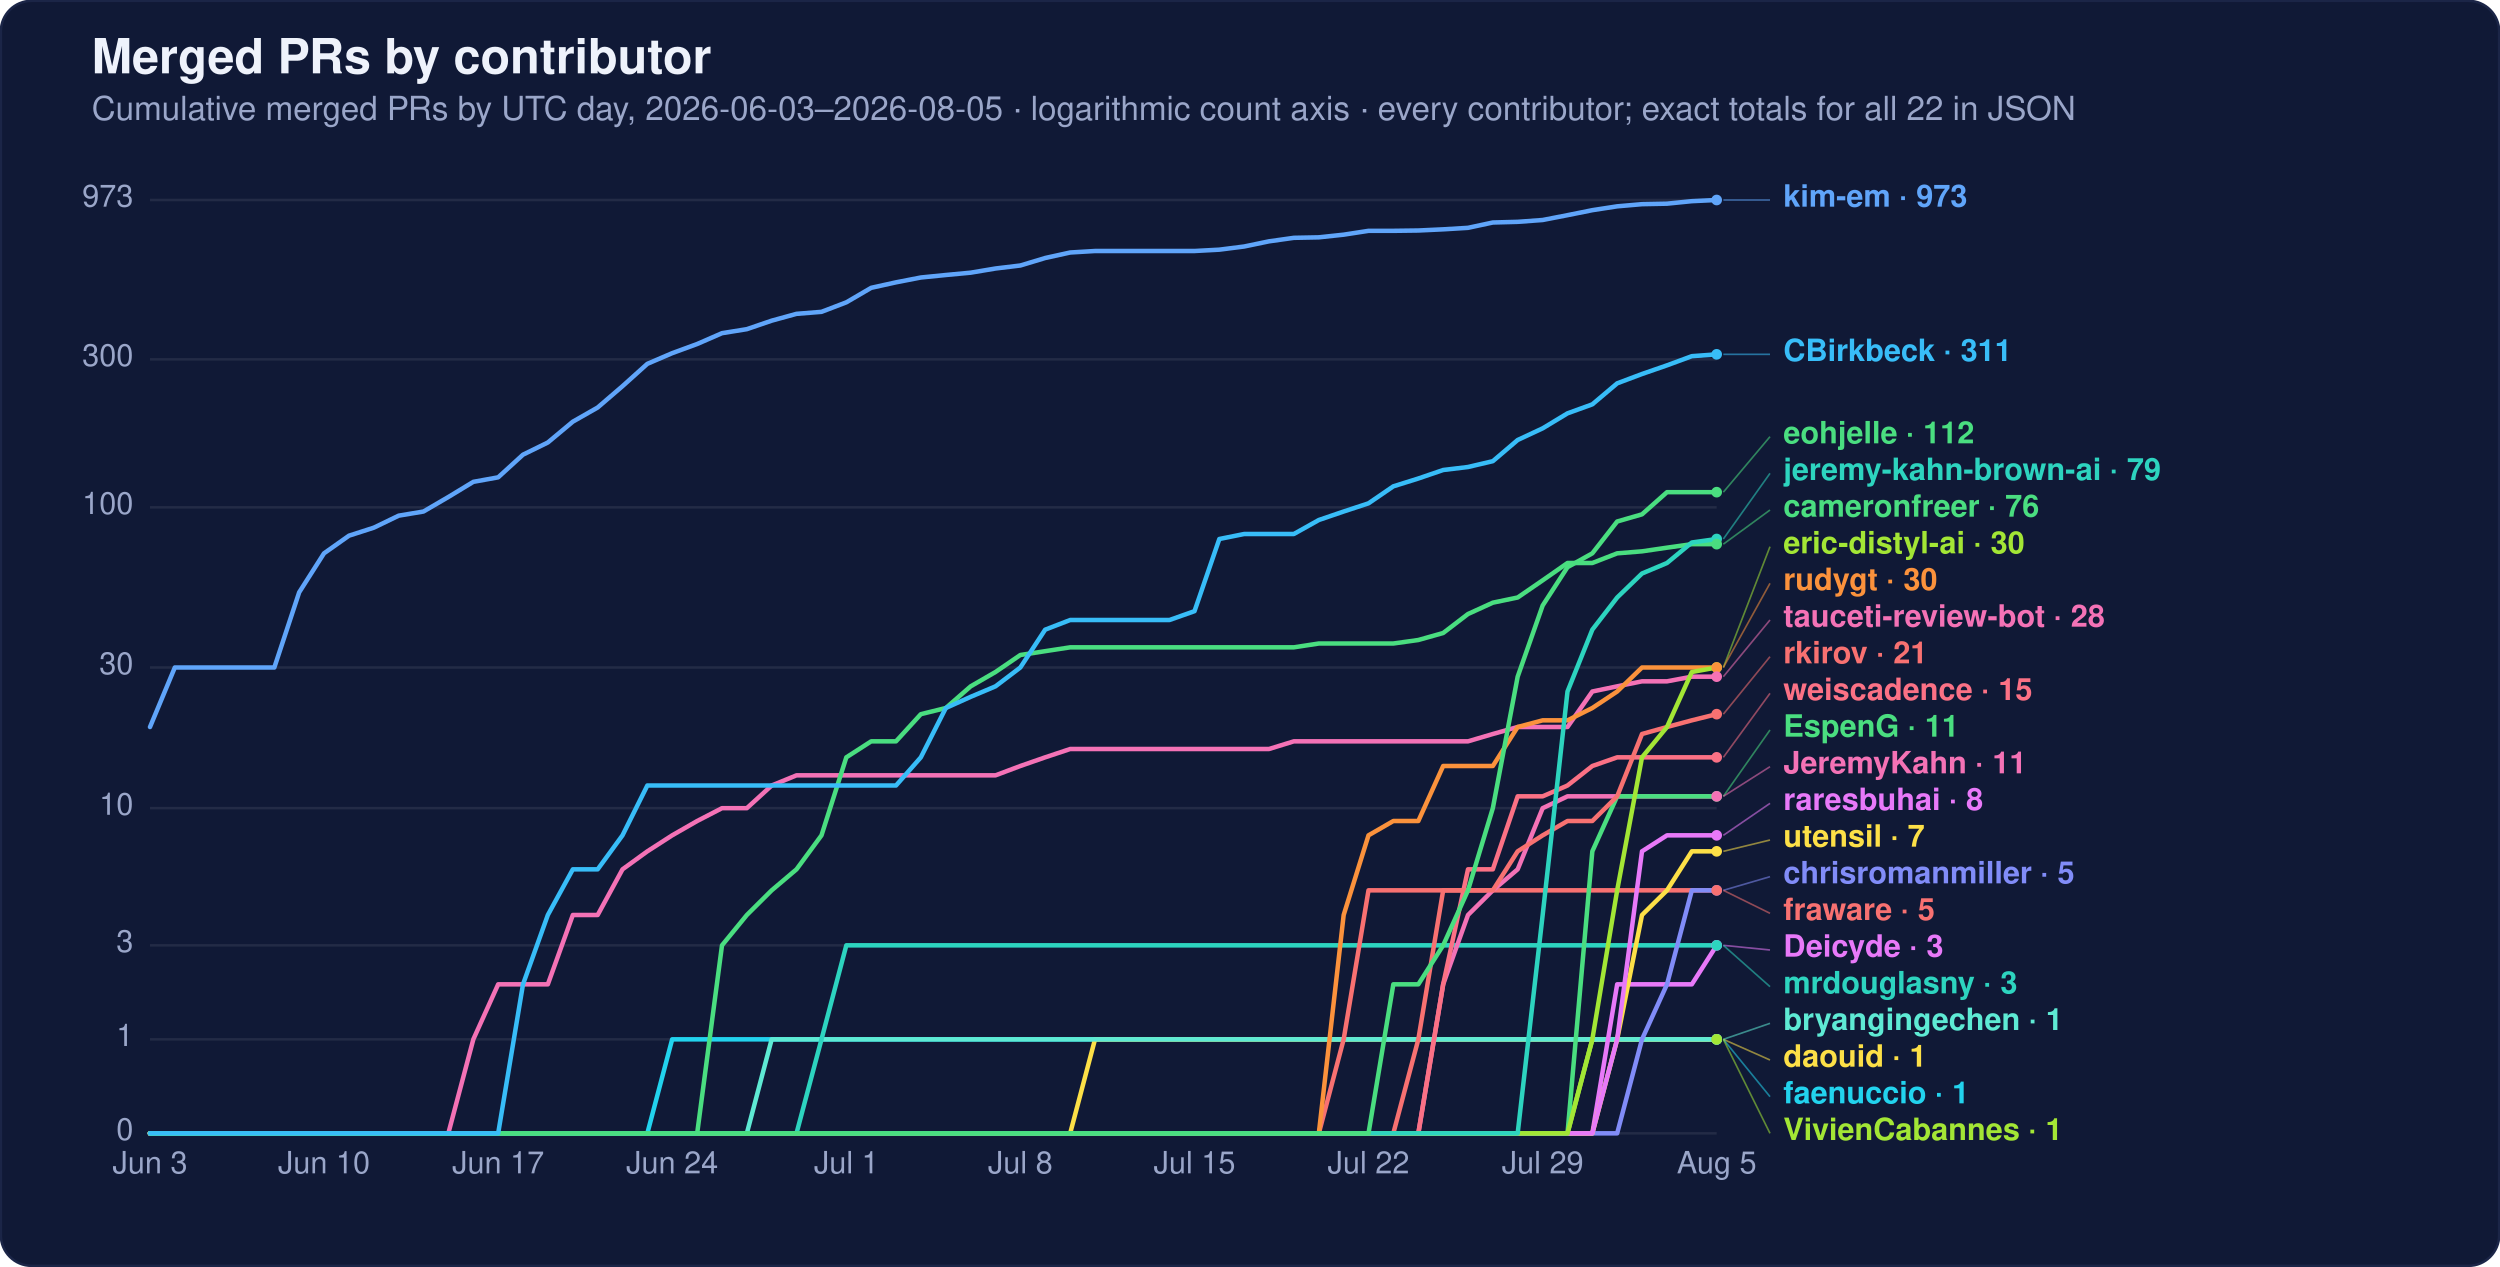
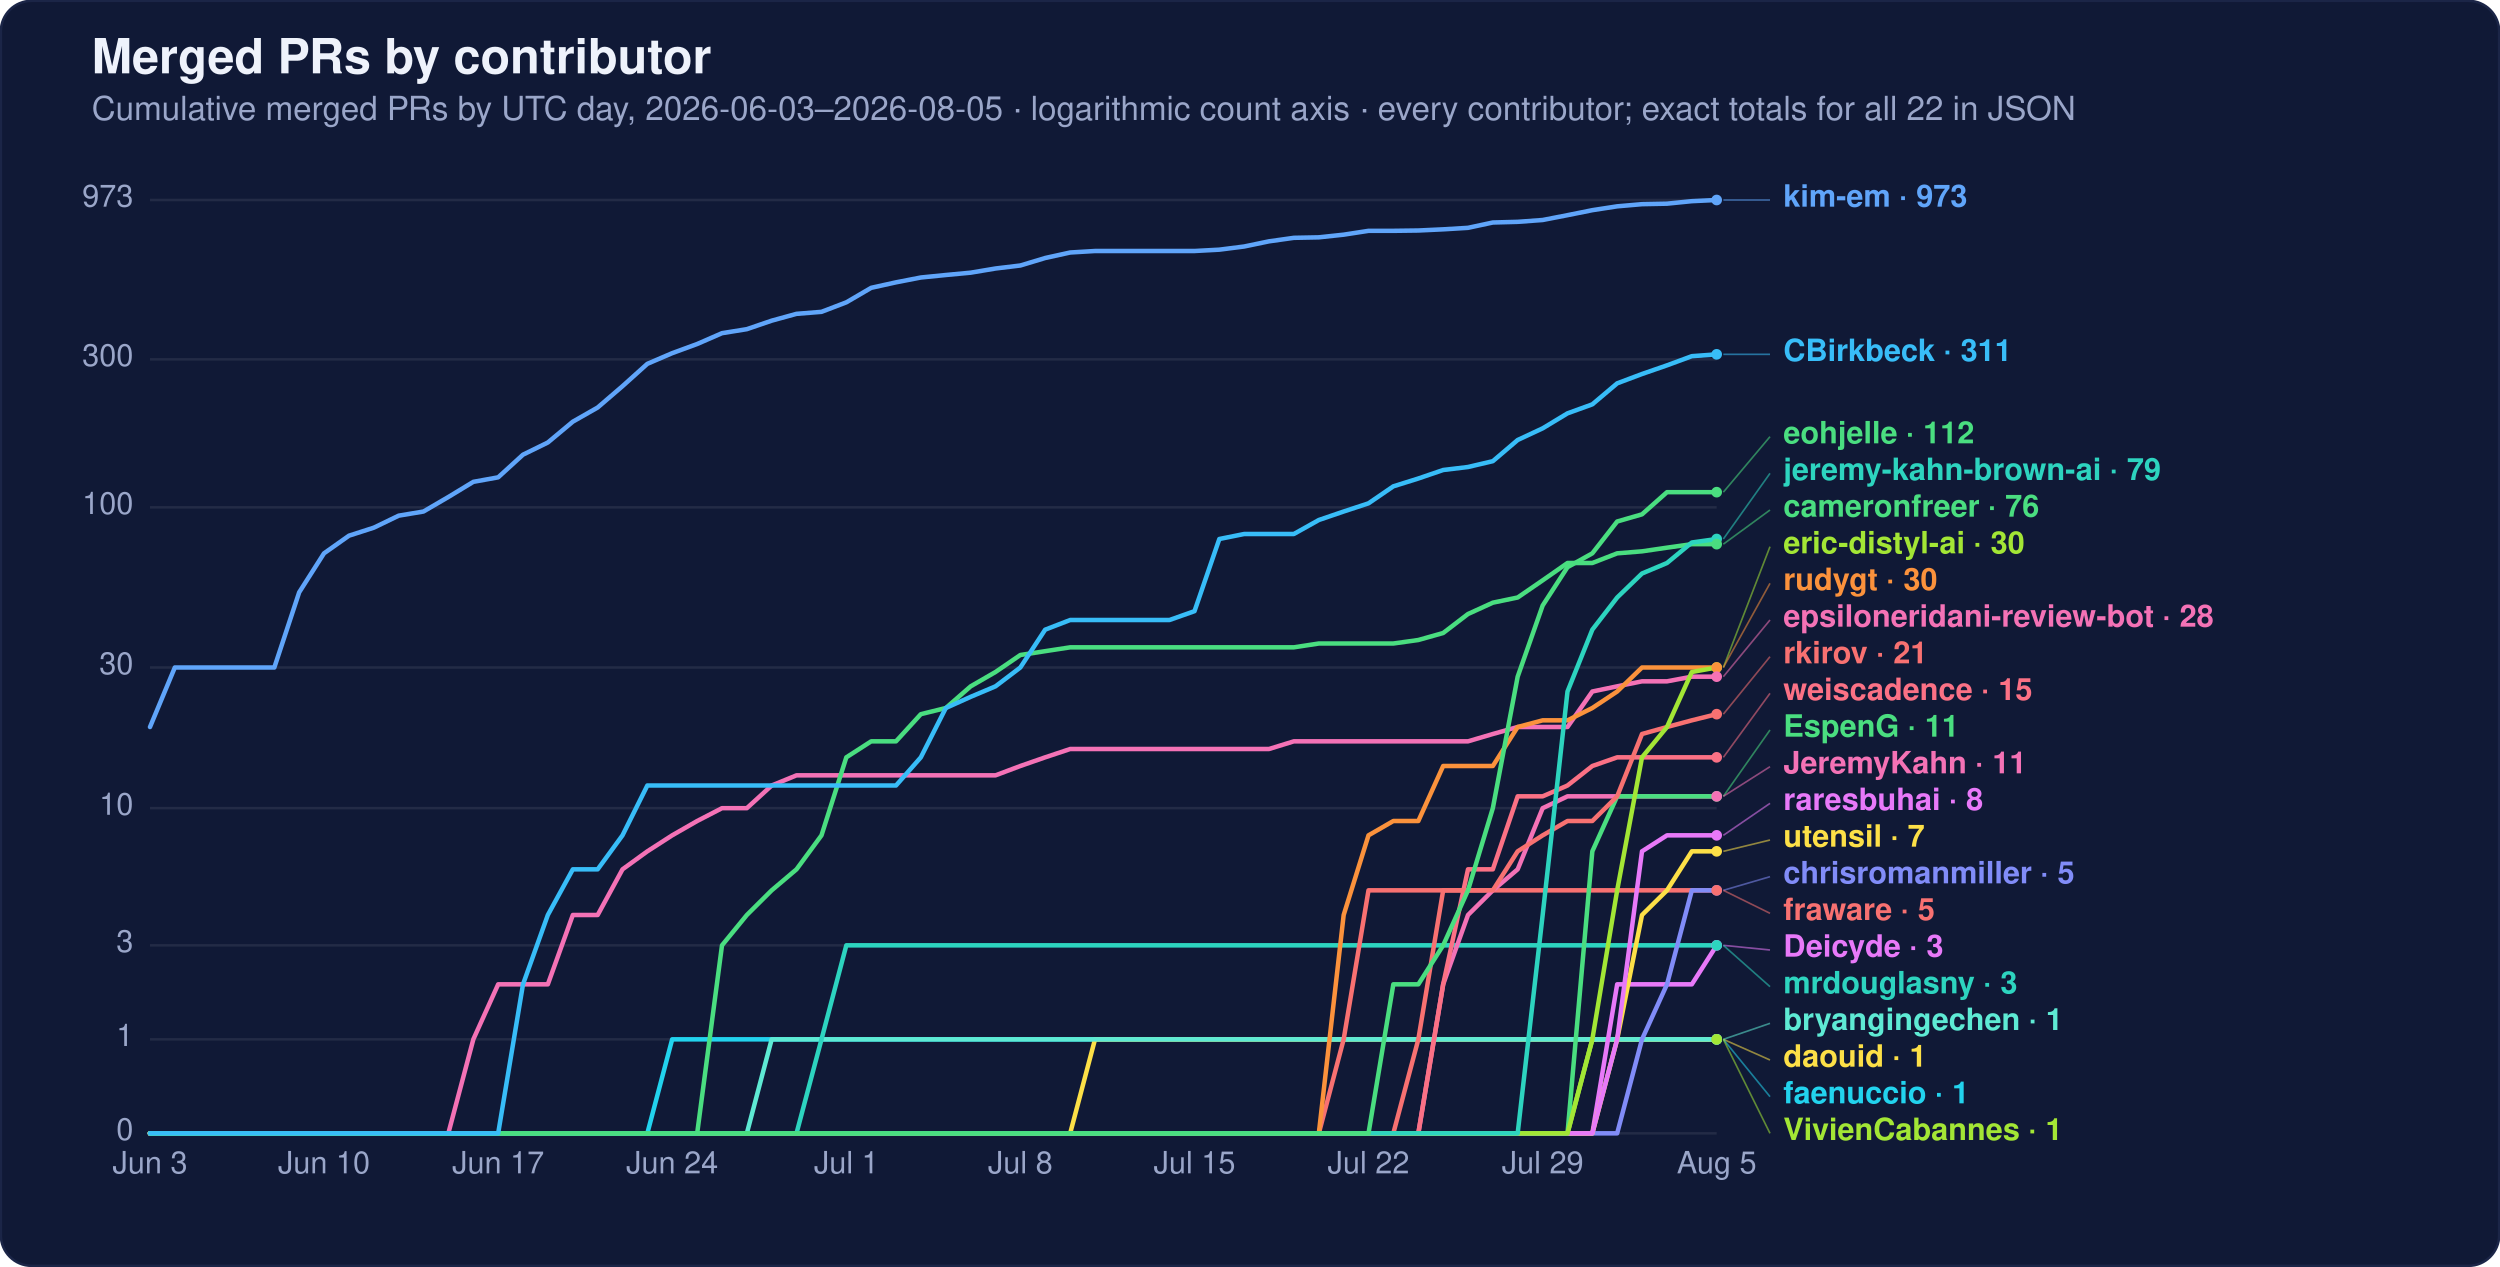
<svg xmlns="http://www.w3.org/2000/svg" viewBox="0 0 1500 760" role="img" aria-label="Merged PRs by contributor">
  <style>text{font-family:'Helvetica Neue',Helvetica,Arial,'Liberation Sans',sans-serif;fill:#eef2fb}.title{font-size:29.1px;font-weight:600}.subtitle{font-size:19.9px;fill:#9aa6c9}.tick{font-size:18.4px;fill:#9aa6c9}.grid{stroke:rgba(255,255,255,0.08);stroke-width:1.5}.axis{stroke:rgba(255,255,255,0.18);stroke-width:1.5}.label{font-size:18.4px;font-weight:600}.leader{stroke-width:1;opacity:.55}</style>
  <rect x="0.5" y="0.5" width="1499" height="759" rx="18.4" fill="#101936" stroke="#1b2547" stroke-width="1.5" />
  <text x="55" y="44" class="title">Merged PRs by contributor</text>
  <text x="55" y="72" class="subtitle">Cumulative merged PRs by UTC day, 2026-06-03–2026-08-05 · logarithmic count axis · every contributor; exact totals for all 22 in JSON</text>
  <line x1="90" y1="680.0" x2="1030" y2="680.0" class="grid" />
  <text x="80" y="684.0" text-anchor="end" class="tick">0</text>
  <line x1="90" y1="623.6" x2="1030" y2="623.6" class="grid" />
  <text x="80" y="627.6" text-anchor="end" class="tick">1</text>
  <line x1="90" y1="567.2" x2="1030" y2="567.2" class="grid" />
  <text x="80" y="571.2" text-anchor="end" class="tick">3</text>
  <line x1="90" y1="484.9" x2="1030" y2="484.9" class="grid" />
  <text x="80" y="488.9" text-anchor="end" class="tick">10</text>
  <line x1="90" y1="400.5" x2="1030" y2="400.5" class="grid" />
  <text x="80" y="404.5" text-anchor="end" class="tick">30</text>
  <line x1="90" y1="304.4" x2="1030" y2="304.4" class="grid" />
  <text x="80" y="308.4" text-anchor="end" class="tick">100</text>
  <line x1="90" y1="215.6" x2="1030" y2="215.6" class="grid" />
  <text x="80" y="219.6" text-anchor="end" class="tick">300</text>
  <line x1="90" y1="120.0" x2="1030" y2="120.0" class="grid" />
  <text x="80" y="124.0" text-anchor="end" class="tick">973</text>
  <polyline points="90.0,680.0 104.9,680.0 119.8,680.0 134.8,680.0 149.7,680.0 164.6,680.0 179.5,680.0 194.4,680.0 209.4,680.0 224.3,680.0 239.2,680.0 254.1,680.0 269.0,680.0 284.0,680.0 298.9,680.0 313.8,680.0 328.7,680.0 343.7,680.0 358.6,680.0 373.5,680.0 388.4,680.0 403.3,680.0 418.3,680.0 433.2,680.0 448.1,680.0 463.0,680.0 477.9,680.0 492.9,680.0 507.8,680.0 522.7,680.0 537.6,680.0 552.5,680.0 567.5,680.0 582.4,680.0 597.3,680.0 612.2,680.0 627.1,680.0 642.1,680.0 657.0,680.0 671.9,680.0 686.8,680.0 701.7,680.0 716.7,680.0 731.6,680.0 746.5,680.0 761.4,680.0 776.3,680.0 791.3,680.0 806.2,680.0 821.1,680.0 836.0,680.0 851.0,680.0 865.9,680.0 880.8,680.0 895.7,680.0 910.6,680.0 925.6,680.0 940.5,680.0 955.4,623.6 970.3,623.6 985.2,623.6 1000.2,623.6 1015.1,623.6 1030.0,623.6" fill="none" stroke="#a3e635" stroke-width="2.7" stroke-linejoin="round" stroke-linecap="round" />
  <polyline points="90.0,680.0 104.9,680.0 119.8,680.0 134.8,680.0 149.7,680.0 164.6,680.0 179.5,680.0 194.4,680.0 209.4,680.0 224.3,680.0 239.2,680.0 254.1,680.0 269.0,680.0 284.0,680.0 298.9,680.0 313.8,680.0 328.7,680.0 343.7,680.0 358.6,680.0 373.5,680.0 388.4,680.0 403.3,623.6 418.3,623.6 433.2,623.6 448.1,623.6 463.0,623.6 477.9,623.6 492.9,623.6 507.8,623.6 522.7,623.6 537.6,623.6 552.5,623.6 567.5,623.6 582.4,623.6 597.3,623.6 612.2,623.6 627.1,623.6 642.1,623.6 657.0,623.6 671.9,623.6 686.8,623.6 701.7,623.6 716.7,623.6 731.6,623.6 746.5,623.6 761.4,623.6 776.3,623.6 791.3,623.6 806.2,623.6 821.1,623.6 836.0,623.6 851.0,623.6 865.9,623.6 880.8,623.6 895.7,623.6 910.6,623.6 925.6,623.6 940.5,623.6 955.4,623.6 970.3,623.6 985.2,623.6 1000.2,623.6 1015.1,623.6 1030.0,623.6" fill="none" stroke="#22d3ee" stroke-width="2.7" stroke-linejoin="round" stroke-linecap="round" />
  <polyline points="90.0,680.0 104.9,680.0 119.8,680.0 134.8,680.0 149.7,680.0 164.6,680.0 179.5,680.0 194.4,680.0 209.4,680.0 224.3,680.0 239.2,680.0 254.1,680.0 269.0,680.0 284.0,680.0 298.9,680.0 313.8,680.0 328.7,680.0 343.7,680.0 358.6,680.0 373.5,680.0 388.4,680.0 403.3,680.0 418.3,680.0 433.2,680.0 448.1,680.0 463.0,680.0 477.9,680.0 492.9,680.0 507.8,680.0 522.7,680.0 537.6,680.0 552.5,680.0 567.5,680.0 582.4,680.0 597.3,680.0 612.2,680.0 627.1,680.0 642.1,680.0 657.0,623.6 671.9,623.6 686.8,623.6 701.7,623.6 716.7,623.6 731.6,623.6 746.5,623.6 761.4,623.6 776.3,623.6 791.3,623.6 806.2,623.6 821.1,623.6 836.0,623.6 851.0,623.6 865.9,623.6 880.8,623.6 895.7,623.6 910.6,623.6 925.6,623.6 940.5,623.6 955.4,623.6 970.3,623.6 985.2,623.6 1000.2,623.6 1015.1,623.6 1030.0,623.6" fill="none" stroke="#fde047" stroke-width="2.7" stroke-linejoin="round" stroke-linecap="round" />
  <polyline points="90.0,680.0 104.9,680.0 119.8,680.0 134.8,680.0 149.7,680.0 164.6,680.0 179.5,680.0 194.4,680.0 209.4,680.0 224.3,680.0 239.2,680.0 254.1,680.0 269.0,680.0 284.0,680.0 298.9,680.0 313.8,680.0 328.7,680.0 343.7,680.0 358.6,680.0 373.5,680.0 388.4,680.0 403.3,680.0 418.3,680.0 433.2,680.0 448.1,680.0 463.0,623.6 477.9,623.6 492.9,623.6 507.8,623.6 522.7,623.6 537.6,623.6 552.5,623.6 567.5,623.6 582.4,623.6 597.3,623.6 612.2,623.6 627.1,623.6 642.1,623.6 657.0,623.6 671.9,623.6 686.8,623.6 701.7,623.6 716.7,623.6 731.6,623.6 746.5,623.6 761.4,623.6 776.3,623.6 791.3,623.6 806.2,623.6 821.1,623.6 836.0,623.6 851.0,623.6 865.9,623.6 880.8,623.6 895.7,623.6 910.6,623.6 925.6,623.6 940.5,623.6 955.4,623.6 970.3,623.6 985.2,623.6 1000.2,623.6 1015.1,623.6 1030.0,623.6" fill="none" stroke="#5eead4" stroke-width="2.7" stroke-linejoin="round" stroke-linecap="round" />
  <polyline points="90.0,680.0 104.9,680.0 119.8,680.0 134.8,680.0 149.7,680.0 164.6,680.0 179.5,680.0 194.4,680.0 209.4,680.0 224.3,680.0 239.2,680.0 254.1,680.0 269.0,680.0 284.0,680.0 298.9,680.0 313.8,680.0 328.7,680.0 343.7,680.0 358.6,680.0 373.5,680.0 388.4,680.0 403.3,680.0 418.3,680.0 433.2,680.0 448.1,680.0 463.0,680.0 477.9,680.0 492.9,623.6 507.8,567.2 522.7,567.2 537.6,567.2 552.5,567.2 567.5,567.2 582.4,567.2 597.3,567.2 612.2,567.2 627.1,567.2 642.1,567.2 657.0,567.2 671.9,567.2 686.8,567.2 701.7,567.2 716.7,567.2 731.6,567.2 746.5,567.2 761.4,567.2 776.3,567.2 791.3,567.2 806.2,567.2 821.1,567.2 836.0,567.2 851.0,567.2 865.9,567.2 880.8,567.2 895.7,567.2 910.6,567.2 925.6,567.2 940.5,567.2 955.4,567.2 970.3,567.2 985.2,567.2 1000.2,567.2 1015.1,567.2 1030.0,567.2" fill="none" stroke="#2dd4bf" stroke-width="2.7" stroke-linejoin="round" stroke-linecap="round" />
  <polyline points="90.0,680.0 104.9,680.0 119.8,680.0 134.8,680.0 149.7,680.0 164.6,680.0 179.5,680.0 194.4,680.0 209.4,680.0 224.3,680.0 239.2,680.0 254.1,680.0 269.0,680.0 284.0,680.0 298.9,680.0 313.8,680.0 328.7,680.0 343.7,680.0 358.6,680.0 373.5,680.0 388.4,680.0 403.3,680.0 418.3,680.0 433.2,680.0 448.1,680.0 463.0,680.0 477.9,680.0 492.9,680.0 507.8,680.0 522.7,680.0 537.6,680.0 552.5,680.0 567.5,680.0 582.4,680.0 597.3,680.0 612.2,680.0 627.1,680.0 642.1,680.0 657.0,680.0 671.9,680.0 686.8,680.0 701.7,680.0 716.7,680.0 731.6,680.0 746.5,680.0 761.4,680.0 776.3,680.0 791.3,680.0 806.2,680.0 821.1,680.0 836.0,680.0 851.0,680.0 865.9,680.0 880.8,680.0 895.7,680.0 910.6,680.0 925.6,680.0 940.5,680.0 955.4,680.0 970.3,590.6 985.2,590.6 1000.2,590.6 1015.1,590.6 1030.0,567.2" fill="none" stroke="#e879f9" stroke-width="2.7" stroke-linejoin="round" stroke-linecap="round" />
  <polyline points="90.0,680.0 104.9,680.0 119.8,680.0 134.8,680.0 149.7,680.0 164.6,680.0 179.5,680.0 194.4,680.0 209.4,680.0 224.3,680.0 239.2,680.0 254.1,680.0 269.0,680.0 284.0,680.0 298.9,680.0 313.8,680.0 328.7,680.0 343.7,680.0 358.6,680.0 373.5,680.0 388.4,680.0 403.3,680.0 418.3,680.0 433.2,680.0 448.1,680.0 463.0,680.0 477.9,680.0 492.9,680.0 507.8,680.0 522.7,680.0 537.6,680.0 552.5,680.0 567.5,680.0 582.4,680.0 597.3,680.0 612.2,680.0 627.1,680.0 642.1,680.0 657.0,680.0 671.9,680.0 686.8,680.0 701.7,680.0 716.7,680.0 731.6,680.0 746.5,680.0 761.4,680.0 776.3,680.0 791.3,680.0 806.2,680.0 821.1,680.0 836.0,680.0 851.0,623.6 865.9,534.2 880.8,534.2 895.7,534.2 910.6,534.2 925.6,534.2 940.5,534.2 955.4,534.2 970.3,534.2 985.2,534.2 1000.2,534.2 1015.1,534.2 1030.0,534.2" fill="none" stroke="#f87171" stroke-width="2.7" stroke-linejoin="round" stroke-linecap="round" />
  <polyline points="90.0,680.0 104.9,680.0 119.8,680.0 134.8,680.0 149.7,680.0 164.6,680.0 179.5,680.0 194.4,680.0 209.4,680.0 224.3,680.0 239.2,680.0 254.1,680.0 269.0,680.0 284.0,680.0 298.9,680.0 313.8,680.0 328.7,680.0 343.7,680.0 358.6,680.0 373.5,680.0 388.4,680.0 403.3,680.0 418.3,680.0 433.2,680.0 448.1,680.0 463.0,680.0 477.9,680.0 492.9,680.0 507.8,680.0 522.7,680.0 537.6,680.0 552.5,680.0 567.5,680.0 582.4,680.0 597.3,680.0 612.2,680.0 627.1,680.0 642.1,680.0 657.0,680.0 671.9,680.0 686.8,680.0 701.7,680.0 716.7,680.0 731.6,680.0 746.5,680.0 761.4,680.0 776.3,680.0 791.3,680.0 806.2,680.0 821.1,680.0 836.0,680.0 851.0,680.0 865.9,680.0 880.8,680.0 895.7,680.0 910.6,680.0 925.6,680.0 940.5,680.0 955.4,680.0 970.3,680.0 985.2,623.6 1000.2,590.6 1015.1,534.2 1030.0,534.2" fill="none" stroke="#818cf8" stroke-width="2.7" stroke-linejoin="round" stroke-linecap="round" />
  <polyline points="90.0,680.0 104.9,680.0 119.8,680.0 134.8,680.0 149.7,680.0 164.6,680.0 179.5,680.0 194.4,680.0 209.4,680.0 224.3,680.0 239.2,680.0 254.1,680.0 269.0,680.0 284.0,680.0 298.9,680.0 313.8,680.0 328.7,680.0 343.7,680.0 358.6,680.0 373.5,680.0 388.4,680.0 403.3,680.0 418.3,680.0 433.2,680.0 448.1,680.0 463.0,680.0 477.9,680.0 492.9,680.0 507.8,680.0 522.7,680.0 537.6,680.0 552.5,680.0 567.5,680.0 582.4,680.0 597.3,680.0 612.2,680.0 627.1,680.0 642.1,680.0 657.0,680.0 671.9,680.0 686.8,680.0 701.7,680.0 716.7,680.0 731.6,680.0 746.5,680.0 761.4,680.0 776.3,680.0 791.3,680.0 806.2,680.0 821.1,680.0 836.0,680.0 851.0,680.0 865.9,680.0 880.8,680.0 895.7,680.0 910.6,680.0 925.6,680.0 940.5,680.0 955.4,680.0 970.3,623.6 985.2,549.0 1000.2,534.2 1015.1,510.8 1030.0,510.8" fill="none" stroke="#fde047" stroke-width="2.7" stroke-linejoin="round" stroke-linecap="round" />
  <polyline points="90.0,680.0 104.9,680.0 119.8,680.0 134.8,680.0 149.7,680.0 164.6,680.0 179.5,680.0 194.4,680.0 209.4,680.0 224.3,680.0 239.2,680.0 254.1,680.0 269.0,680.0 284.0,680.0 298.9,680.0 313.8,680.0 328.7,680.0 343.7,680.0 358.6,680.0 373.5,680.0 388.4,680.0 403.3,680.0 418.3,680.0 433.2,680.0 448.1,680.0 463.0,680.0 477.9,680.0 492.9,680.0 507.8,680.0 522.7,680.0 537.6,680.0 552.5,680.0 567.5,680.0 582.4,680.0 597.3,680.0 612.2,680.0 627.1,680.0 642.1,680.0 657.0,680.0 671.9,680.0 686.8,680.0 701.7,680.0 716.7,680.0 731.6,680.0 746.5,680.0 761.4,680.0 776.3,680.0 791.3,680.0 806.2,680.0 821.1,680.0 836.0,680.0 851.0,680.0 865.9,680.0 880.8,680.0 895.7,680.0 910.6,680.0 925.6,680.0 940.5,680.0 955.4,680.0 970.3,623.6 985.2,510.8 1000.2,501.2 1015.1,501.2 1030.0,501.2" fill="none" stroke="#e879f9" stroke-width="2.7" stroke-linejoin="round" stroke-linecap="round" />
  <polyline points="90.0,680.0 104.9,680.0 119.8,680.0 134.8,680.0 149.7,680.0 164.6,680.0 179.5,680.0 194.4,680.0 209.4,680.0 224.3,680.0 239.2,680.0 254.1,680.0 269.0,680.0 284.0,680.0 298.9,680.0 313.8,680.0 328.7,680.0 343.7,680.0 358.6,680.0 373.5,680.0 388.4,680.0 403.3,680.0 418.3,680.0 433.2,680.0 448.1,680.0 463.0,680.0 477.9,680.0 492.9,680.0 507.8,680.0 522.7,680.0 537.6,680.0 552.5,680.0 567.5,680.0 582.4,680.0 597.3,680.0 612.2,680.0 627.1,680.0 642.1,680.0 657.0,680.0 671.9,680.0 686.8,680.0 701.7,680.0 716.7,680.0 731.6,680.0 746.5,680.0 761.4,680.0 776.3,680.0 791.3,680.0 806.2,680.0 821.1,680.0 836.0,680.0 851.0,680.0 865.9,590.6 880.8,549.0 895.7,534.2 910.6,521.6 925.6,484.9 940.5,477.8 955.4,477.8 970.3,477.8 985.2,477.8 1000.2,477.8 1015.1,477.8 1030.0,477.8" fill="none" stroke="#f472b6" stroke-width="2.7" stroke-linejoin="round" stroke-linecap="round" />
  <polyline points="90.0,680.0 104.9,680.0 119.8,680.0 134.8,680.0 149.7,680.0 164.6,680.0 179.5,680.0 194.4,680.0 209.4,680.0 224.3,680.0 239.2,680.0 254.1,680.0 269.0,680.0 284.0,680.0 298.9,680.0 313.8,680.0 328.7,680.0 343.7,680.0 358.6,680.0 373.5,680.0 388.4,680.0 403.3,680.0 418.3,680.0 433.2,680.0 448.1,680.0 463.0,680.0 477.9,680.0 492.9,680.0 507.8,680.0 522.7,680.0 537.6,680.0 552.5,680.0 567.5,680.0 582.4,680.0 597.3,680.0 612.2,680.0 627.1,680.0 642.1,680.0 657.0,680.0 671.9,680.0 686.8,680.0 701.7,680.0 716.7,680.0 731.6,680.0 746.5,680.0 761.4,680.0 776.3,680.0 791.3,680.0 806.2,680.0 821.1,680.0 836.0,680.0 851.0,680.0 865.9,680.0 880.8,680.0 895.7,680.0 910.6,680.0 925.6,680.0 940.5,680.0 955.4,510.8 970.3,477.8 985.2,477.8 1000.2,477.8 1015.1,477.8 1030.0,477.8" fill="none" stroke="#4ade80" stroke-width="2.7" stroke-linejoin="round" stroke-linecap="round" />
  <polyline points="90.0,680.0 104.9,680.0 119.8,680.0 134.8,680.0 149.7,680.0 164.6,680.0 179.5,680.0 194.4,680.0 209.4,680.0 224.3,680.0 239.2,680.0 254.1,680.0 269.0,680.0 284.0,680.0 298.9,680.0 313.8,680.0 328.7,680.0 343.7,680.0 358.6,680.0 373.5,680.0 388.4,680.0 403.3,680.0 418.3,680.0 433.2,680.0 448.1,680.0 463.0,680.0 477.9,680.0 492.9,680.0 507.8,680.0 522.7,680.0 537.6,680.0 552.5,680.0 567.5,680.0 582.4,680.0 597.3,680.0 612.2,680.0 627.1,680.0 642.1,680.0 657.0,680.0 671.9,680.0 686.8,680.0 701.7,680.0 716.7,680.0 731.6,680.0 746.5,680.0 761.4,680.0 776.3,680.0 791.3,680.0 806.2,680.0 821.1,680.0 836.0,680.0 851.0,680.0 865.9,590.6 880.8,521.6 895.7,521.6 910.6,477.8 925.6,477.8 940.5,471.3 955.4,459.6 970.3,454.4 985.2,454.4 1000.2,454.4 1015.1,454.4 1030.0,454.4" fill="none" stroke="#fb7185" stroke-width="2.7" stroke-linejoin="round" stroke-linecap="round" />
  <polyline points="90.0,680.0 104.9,680.0 119.8,680.0 134.8,680.0 149.7,680.0 164.6,680.0 179.5,680.0 194.4,680.0 209.4,680.0 224.3,680.0 239.2,680.0 254.1,680.0 269.0,680.0 284.0,680.0 298.9,680.0 313.8,680.0 328.7,680.0 343.7,680.0 358.6,680.0 373.5,680.0 388.4,680.0 403.3,680.0 418.3,680.0 433.2,680.0 448.1,680.0 463.0,680.0 477.9,680.0 492.9,680.0 507.8,680.0 522.7,680.0 537.6,680.0 552.5,680.0 567.5,680.0 582.4,680.0 597.3,680.0 612.2,680.0 627.1,680.0 642.1,680.0 657.0,680.0 671.9,680.0 686.8,680.0 701.7,680.0 716.7,680.0 731.6,680.0 746.5,680.0 761.4,680.0 776.3,680.0 791.3,680.0 806.2,623.6 821.1,534.2 836.0,534.2 851.0,534.2 865.9,534.2 880.8,534.2 895.7,534.2 910.6,510.8 925.6,501.2 940.5,492.6 955.4,492.6 970.3,477.8 985.2,440.4 1000.2,436.2 1015.1,432.2 1030.0,428.5" fill="none" stroke="#f87171" stroke-width="2.7" stroke-linejoin="round" stroke-linecap="round" />
  <polyline points="90.0,680.0 104.9,680.0 119.8,680.0 134.8,680.0 149.7,680.0 164.6,680.0 179.5,680.0 194.4,680.0 209.4,680.0 224.3,680.0 239.2,680.0 254.1,680.0 269.0,680.0 284.0,623.6 298.9,590.6 313.8,590.6 328.7,590.6 343.7,549.0 358.6,549.0 373.5,521.6 388.4,510.8 403.3,501.2 418.3,492.6 433.2,484.9 448.1,484.9 463.0,471.3 477.9,465.2 492.9,465.2 507.8,465.2 522.7,465.2 537.6,465.2 552.5,465.2 567.5,465.2 582.4,465.2 597.3,465.2 612.2,459.6 627.1,454.4 642.1,449.4 657.0,449.4 671.9,449.4 686.8,449.4 701.7,449.4 716.7,449.4 731.6,449.4 746.5,449.4 761.4,449.4 776.3,444.8 791.3,444.8 806.2,444.8 821.1,444.8 836.0,444.8 851.0,444.8 865.9,444.8 880.8,444.8 895.7,440.4 910.6,436.2 925.6,436.2 940.5,436.2 955.4,414.9 970.3,411.8 985.2,408.8 1000.2,408.8 1015.1,406.0 1030.0,406.0" fill="none" stroke="#f472b6" stroke-width="2.7" stroke-linejoin="round" stroke-linecap="round" />
  <polyline points="90.0,680.0 104.9,680.0 119.8,680.0 134.8,680.0 149.7,680.0 164.6,680.0 179.5,680.0 194.4,680.0 209.4,680.0 224.3,680.0 239.2,680.0 254.1,680.0 269.0,680.0 284.0,680.0 298.9,680.0 313.8,680.0 328.7,680.0 343.7,680.0 358.6,680.0 373.5,680.0 388.4,680.0 403.3,680.0 418.3,680.0 433.2,680.0 448.1,680.0 463.0,680.0 477.9,680.0 492.9,680.0 507.8,680.0 522.7,680.0 537.6,680.0 552.5,680.0 567.5,680.0 582.4,680.0 597.3,680.0 612.2,680.0 627.1,680.0 642.1,680.0 657.0,680.0 671.9,680.0 686.8,680.0 701.7,680.0 716.7,680.0 731.6,680.0 746.5,680.0 761.4,680.0 776.3,680.0 791.3,680.0 806.2,549.0 821.1,501.2 836.0,492.6 851.0,492.6 865.9,459.6 880.8,459.6 895.7,459.6 910.6,436.2 925.6,432.2 940.5,432.2 955.4,424.8 970.3,414.9 985.2,400.5 1000.2,400.5 1015.1,400.5 1030.0,400.5" fill="none" stroke="#fb923c" stroke-width="2.7" stroke-linejoin="round" stroke-linecap="round" />
  <polyline points="90.0,680.0 104.9,680.0 119.8,680.0 134.8,680.0 149.7,680.0 164.6,680.0 179.5,680.0 194.4,680.0 209.4,680.0 224.3,680.0 239.2,680.0 254.1,680.0 269.0,680.0 284.0,680.0 298.9,680.0 313.8,680.0 328.7,680.0 343.7,680.0 358.6,680.0 373.5,680.0 388.4,680.0 403.3,680.0 418.3,680.0 433.2,680.0 448.1,680.0 463.0,680.0 477.9,680.0 492.9,680.0 507.8,680.0 522.7,680.0 537.6,680.0 552.5,680.0 567.5,680.0 582.4,680.0 597.3,680.0 612.2,680.0 627.1,680.0 642.1,680.0 657.0,680.0 671.9,680.0 686.8,680.0 701.7,680.0 716.7,680.0 731.6,680.0 746.5,680.0 761.4,680.0 776.3,680.0 791.3,680.0 806.2,680.0 821.1,680.0 836.0,680.0 851.0,680.0 865.9,680.0 880.8,680.0 895.7,680.0 910.6,680.0 925.6,680.0 940.5,680.0 955.4,623.6 970.3,534.2 985.2,454.4 1000.2,436.2 1015.1,403.2 1030.0,400.5" fill="none" stroke="#a3e635" stroke-width="2.7" stroke-linejoin="round" stroke-linecap="round" />
  <polyline points="90.0,680.0 104.9,680.0 119.8,680.0 134.8,680.0 149.7,680.0 164.6,680.0 179.5,680.0 194.4,680.0 209.4,680.0 224.3,680.0 239.2,680.0 254.1,680.0 269.0,680.0 284.0,680.0 298.9,680.0 313.8,680.0 328.7,680.0 343.7,680.0 358.6,680.0 373.5,680.0 388.4,680.0 403.3,680.0 418.3,680.0 433.2,567.2 448.1,549.0 463.0,534.2 477.9,521.6 492.9,501.2 507.8,454.4 522.7,444.8 537.6,444.8 552.5,428.5 567.5,424.8 582.4,411.8 597.3,403.2 612.2,393.0 627.1,390.7 642.1,388.4 657.0,388.4 671.9,388.4 686.8,388.4 701.7,388.4 716.7,388.4 731.6,388.4 746.5,388.4 761.4,388.4 776.3,388.4 791.3,386.1 806.2,386.1 821.1,386.1 836.0,386.1 851.0,384.0 865.9,379.8 880.8,368.4 895.7,361.6 910.6,358.5 925.6,348.2 940.5,337.8 955.4,337.8 970.3,332.0 985.2,330.8 1000.2,328.6 1015.1,326.5 1030.0,326.5" fill="none" stroke="#4ade80" stroke-width="2.7" stroke-linejoin="round" stroke-linecap="round" />
  <polyline points="90.0,680.0 104.9,680.0 119.8,680.0 134.8,680.0 149.7,680.0 164.6,680.0 179.5,680.0 194.4,680.0 209.4,680.0 224.3,680.0 239.2,680.0 254.1,680.0 269.0,680.0 284.0,680.0 298.9,680.0 313.8,680.0 328.7,680.0 343.7,680.0 358.6,680.0 373.5,680.0 388.4,680.0 403.3,680.0 418.3,680.0 433.2,680.0 448.1,680.0 463.0,680.0 477.9,680.0 492.9,680.0 507.8,680.0 522.7,680.0 537.6,680.0 552.5,680.0 567.5,680.0 582.4,680.0 597.3,680.0 612.2,680.0 627.1,680.0 642.1,680.0 657.0,680.0 671.9,680.0 686.8,680.0 701.7,680.0 716.7,680.0 731.6,680.0 746.5,680.0 761.4,680.0 776.3,680.0 791.3,680.0 806.2,680.0 821.1,680.0 836.0,680.0 851.0,680.0 865.9,680.0 880.8,680.0 895.7,680.0 910.6,680.0 925.6,549.0 940.5,414.9 955.4,377.8 970.3,358.5 985.2,344.1 1000.2,337.8 1015.1,325.5 1030.0,323.4" fill="none" stroke="#2dd4bf" stroke-width="2.7" stroke-linejoin="round" stroke-linecap="round" />
  <polyline points="90.0,680.0 104.9,680.0 119.8,680.0 134.8,680.0 149.7,680.0 164.6,680.0 179.5,680.0 194.4,680.0 209.4,680.0 224.3,680.0 239.2,680.0 254.1,680.0 269.0,680.0 284.0,680.0 298.9,680.0 313.8,680.0 328.7,680.0 343.7,680.0 358.6,680.0 373.5,680.0 388.4,680.0 403.3,680.0 418.3,680.0 433.2,680.0 448.1,680.0 463.0,680.0 477.9,680.0 492.9,680.0 507.8,680.0 522.7,680.0 537.6,680.0 552.5,680.0 567.5,680.0 582.4,680.0 597.3,680.0 612.2,680.0 627.1,680.0 642.1,680.0 657.0,680.0 671.9,680.0 686.8,680.0 701.7,680.0 716.7,680.0 731.6,680.0 746.5,680.0 761.4,680.0 776.3,680.0 791.3,680.0 806.2,680.0 821.1,680.0 836.0,590.6 851.0,590.6 865.9,567.2 880.8,534.2 895.7,484.9 910.6,406.0 925.6,363.3 940.5,340.3 955.4,332.0 970.3,312.9 985.2,308.6 1000.2,295.3 1015.1,295.3 1030.0,295.3" fill="none" stroke="#4ade80" stroke-width="2.7" stroke-linejoin="round" stroke-linecap="round" />
  <polyline points="90.0,680.0 104.9,680.0 119.8,680.0 134.8,680.0 149.7,680.0 164.6,680.0 179.5,680.0 194.4,680.0 209.4,680.0 224.3,680.0 239.2,680.0 254.1,680.0 269.0,680.0 284.0,680.0 298.9,680.0 313.8,590.6 328.7,549.0 343.7,521.6 358.6,521.6 373.5,501.2 388.4,471.3 403.3,471.3 418.3,471.3 433.2,471.3 448.1,471.3 463.0,471.3 477.9,471.3 492.9,471.3 507.8,471.3 522.7,471.3 537.6,471.3 552.5,454.4 567.5,424.8 582.4,418.1 597.3,411.8 612.2,400.5 627.1,377.8 642.1,372.0 657.0,372.0 671.9,372.0 686.8,372.0 701.7,372.0 716.7,366.7 731.6,323.4 746.5,320.4 761.4,320.4 776.3,320.4 791.3,312.0 806.2,306.9 821.1,302.0 836.0,291.8 851.0,287.1 865.9,282.0 880.8,280.2 895.7,276.7 910.6,264.0 925.6,257.0 940.5,248.0 955.4,242.6 970.3,230.0 985.2,224.4 1000.2,219.2 1015.1,213.7 1030.0,212.6" fill="none" stroke="#38bdf8" stroke-width="2.7" stroke-linejoin="round" stroke-linecap="round" />
  <polyline points="90.0,436.2 104.9,400.5 119.8,400.5 134.8,400.5 149.7,400.5 164.6,400.5 179.5,355.4 194.4,332.0 209.4,321.4 224.3,316.6 239.2,309.4 254.1,306.9 269.0,298.2 284.0,289.1 298.9,286.4 313.8,272.8 328.7,265.5 343.7,253.0 358.6,244.5 373.5,231.7 388.4,218.3 403.3,211.9 418.3,206.4 433.2,199.9 448.1,197.5 463.0,192.4 477.9,188.3 492.9,187.1 507.8,181.4 522.7,172.7 537.6,169.4 552.5,166.5 567.5,165.0 582.4,163.6 597.3,161.1 612.2,159.3 627.1,154.8 642.1,151.5 657.0,150.6 671.9,150.6 686.8,150.6 701.7,150.6 716.7,150.6 731.6,149.8 746.5,147.9 761.4,144.8 776.3,142.7 791.3,142.4 806.2,140.8 821.1,138.5 836.0,138.5 851.0,138.3 865.9,137.6 880.8,136.7 895.7,133.5 910.6,133.1 925.6,132.0 940.5,129.1 955.4,126.1 970.3,123.8 985.2,122.5 1000.2,122.2 1015.1,120.7 1030.0,120.0" fill="none" stroke="#60a5fa" stroke-width="2.7" stroke-linejoin="round" stroke-linecap="round" />
  <line x1="1034" y1="120.0" x2="1062" y2="120.0" stroke="#60a5fa" class="leader" />
  <circle cx="1030" cy="120.0" r="3.2" fill="#60a5fa" />
  <text x="1070" y="124.0" class="label" style="fill:#60a5fa">kim-em · 973</text>
  <line x1="1034" y1="212.6" x2="1062" y2="212.6" stroke="#38bdf8" class="leader" />
  <circle cx="1030" cy="212.6" r="3.2" fill="#38bdf8" />
  <text x="1070" y="216.6" class="label" style="fill:#38bdf8">CBirkbeck · 311</text>
  <line x1="1034" y1="295.3" x2="1062" y2="262.0" stroke="#4ade80" class="leader" />
  <circle cx="1030" cy="295.3" r="3.2" fill="#4ade80" />
  <text x="1070" y="266.0" class="label" style="fill:#4ade80">eohjelle · 112</text>
  <line x1="1034" y1="323.4" x2="1062" y2="284.0" stroke="#2dd4bf" class="leader" />
  <circle cx="1030" cy="323.4" r="3.2" fill="#2dd4bf" />
  <text x="1070" y="288.0" class="label" style="fill:#2dd4bf">jeremy-kahn-brown-ai · 79</text>
  <line x1="1034" y1="326.5" x2="1062" y2="306.0" stroke="#4ade80" class="leader" />
  <circle cx="1030" cy="326.5" r="3.2" fill="#4ade80" />
  <text x="1070" y="310.0" class="label" style="fill:#4ade80">cameronfreer · 76</text>
  <line x1="1034" y1="400.5" x2="1062" y2="328.0" stroke="#a3e635" class="leader" />
  <circle cx="1030" cy="400.5" r="3.2" fill="#a3e635" />
  <text x="1070" y="332.0" class="label" style="fill:#a3e635">eric-distyl-ai · 30</text>
  <line x1="1034" y1="400.5" x2="1062" y2="350.0" stroke="#fb923c" class="leader" />
  <circle cx="1030" cy="400.5" r="3.2" fill="#fb923c" />
  <text x="1070" y="354.0" class="label" style="fill:#fb923c">rudygt · 30</text>
  <line x1="1034" y1="406.0" x2="1062" y2="372.0" stroke="#f472b6" class="leader" />
  <circle cx="1030" cy="406.0" r="3.2" fill="#f472b6" />
-   <text x="1070" y="376.0" class="label" style="fill:#f472b6">tauceti-review-bot · 28</text>
+   <text x="1070" y="376.0" class="label" style="fill:#f472b6">epsiloneridani-review-bot · 28</text>
  <line x1="1034" y1="428.5" x2="1062" y2="394.0" stroke="#f87171" class="leader" />
  <circle cx="1030" cy="428.5" r="3.2" fill="#f87171" />
  <text x="1070" y="398.0" class="label" style="fill:#f87171">rkirov · 21</text>
  <line x1="1034" y1="454.4" x2="1062" y2="416.0" stroke="#fb7185" class="leader" />
  <circle cx="1030" cy="454.4" r="3.2" fill="#fb7185" />
  <text x="1070" y="420.0" class="label" style="fill:#fb7185">weiscadence · 15</text>
  <line x1="1034" y1="477.8" x2="1062" y2="438.0" stroke="#4ade80" class="leader" />
  <circle cx="1030" cy="477.8" r="3.2" fill="#4ade80" />
  <text x="1070" y="442.0" class="label" style="fill:#4ade80">EspenG · 11</text>
  <line x1="1034" y1="477.8" x2="1062" y2="460.0" stroke="#f472b6" class="leader" />
  <circle cx="1030" cy="477.8" r="3.2" fill="#f472b6" />
  <text x="1070" y="464.0" class="label" style="fill:#f472b6">JeremyKahn · 11</text>
  <line x1="1034" y1="501.2" x2="1062" y2="482.0" stroke="#e879f9" class="leader" />
  <circle cx="1030" cy="501.2" r="3.2" fill="#e879f9" />
  <text x="1070" y="486.0" class="label" style="fill:#e879f9">raresbuhai · 8</text>
  <line x1="1034" y1="510.8" x2="1062" y2="504.0" stroke="#fde047" class="leader" />
  <circle cx="1030" cy="510.8" r="3.2" fill="#fde047" />
  <text x="1070" y="508.0" class="label" style="fill:#fde047">utensil · 7</text>
  <line x1="1034" y1="534.2" x2="1062" y2="526.0" stroke="#818cf8" class="leader" />
  <circle cx="1030" cy="534.2" r="3.2" fill="#818cf8" />
  <text x="1070" y="530.0" class="label" style="fill:#818cf8">chrisromanmiller · 5</text>
  <line x1="1034" y1="534.2" x2="1062" y2="548.0" stroke="#f87171" class="leader" />
  <circle cx="1030" cy="534.2" r="3.2" fill="#f87171" />
  <text x="1070" y="552.0" class="label" style="fill:#f87171">fraware · 5</text>
  <line x1="1034" y1="567.2" x2="1062" y2="570.0" stroke="#e879f9" class="leader" />
  <circle cx="1030" cy="567.2" r="3.2" fill="#e879f9" />
  <text x="1070" y="574.0" class="label" style="fill:#e879f9">Deicyde · 3</text>
  <line x1="1034" y1="567.2" x2="1062" y2="592.0" stroke="#2dd4bf" class="leader" />
  <circle cx="1030" cy="567.2" r="3.2" fill="#2dd4bf" />
  <text x="1070" y="596.0" class="label" style="fill:#2dd4bf">mrdouglasny · 3</text>
  <line x1="1034" y1="623.6" x2="1062" y2="614.0" stroke="#5eead4" class="leader" />
  <circle cx="1030" cy="623.6" r="3.2" fill="#5eead4" />
  <text x="1070" y="618.0" class="label" style="fill:#5eead4">bryangingechen · 1</text>
  <line x1="1034" y1="623.6" x2="1062" y2="636.0" stroke="#fde047" class="leader" />
  <circle cx="1030" cy="623.6" r="3.2" fill="#fde047" />
  <text x="1070" y="640.0" class="label" style="fill:#fde047">daouid · 1</text>
  <line x1="1034" y1="623.6" x2="1062" y2="658.0" stroke="#22d3ee" class="leader" />
  <circle cx="1030" cy="623.6" r="3.2" fill="#22d3ee" />
  <text x="1070" y="662.0" class="label" style="fill:#22d3ee">faenuccio · 1</text>
  <line x1="1034" y1="623.6" x2="1062" y2="680.0" stroke="#a3e635" class="leader" />
  <circle cx="1030" cy="623.6" r="3.2" fill="#a3e635" />
  <text x="1070" y="684.0" class="label" style="fill:#a3e635">VivienCabannes · 1</text>
  <text x="90.0" y="704" text-anchor="middle" class="tick">Jun 3</text>
  <text x="194.4" y="704" text-anchor="middle" class="tick">Jun 10</text>
  <text x="298.9" y="704" text-anchor="middle" class="tick">Jun 17</text>
  <text x="403.3" y="704" text-anchor="middle" class="tick">Jun 24</text>
  <text x="507.8" y="704" text-anchor="middle" class="tick">Jul 1</text>
  <text x="612.2" y="704" text-anchor="middle" class="tick">Jul 8</text>
  <text x="716.7" y="704" text-anchor="middle" class="tick">Jul 15</text>
  <text x="821.1" y="704" text-anchor="middle" class="tick">Jul 22</text>
  <text x="925.6" y="704" text-anchor="middle" class="tick">Jul 29</text>
  <text x="1030.0" y="704" text-anchor="middle" class="tick">Aug 5</text>
</svg>
